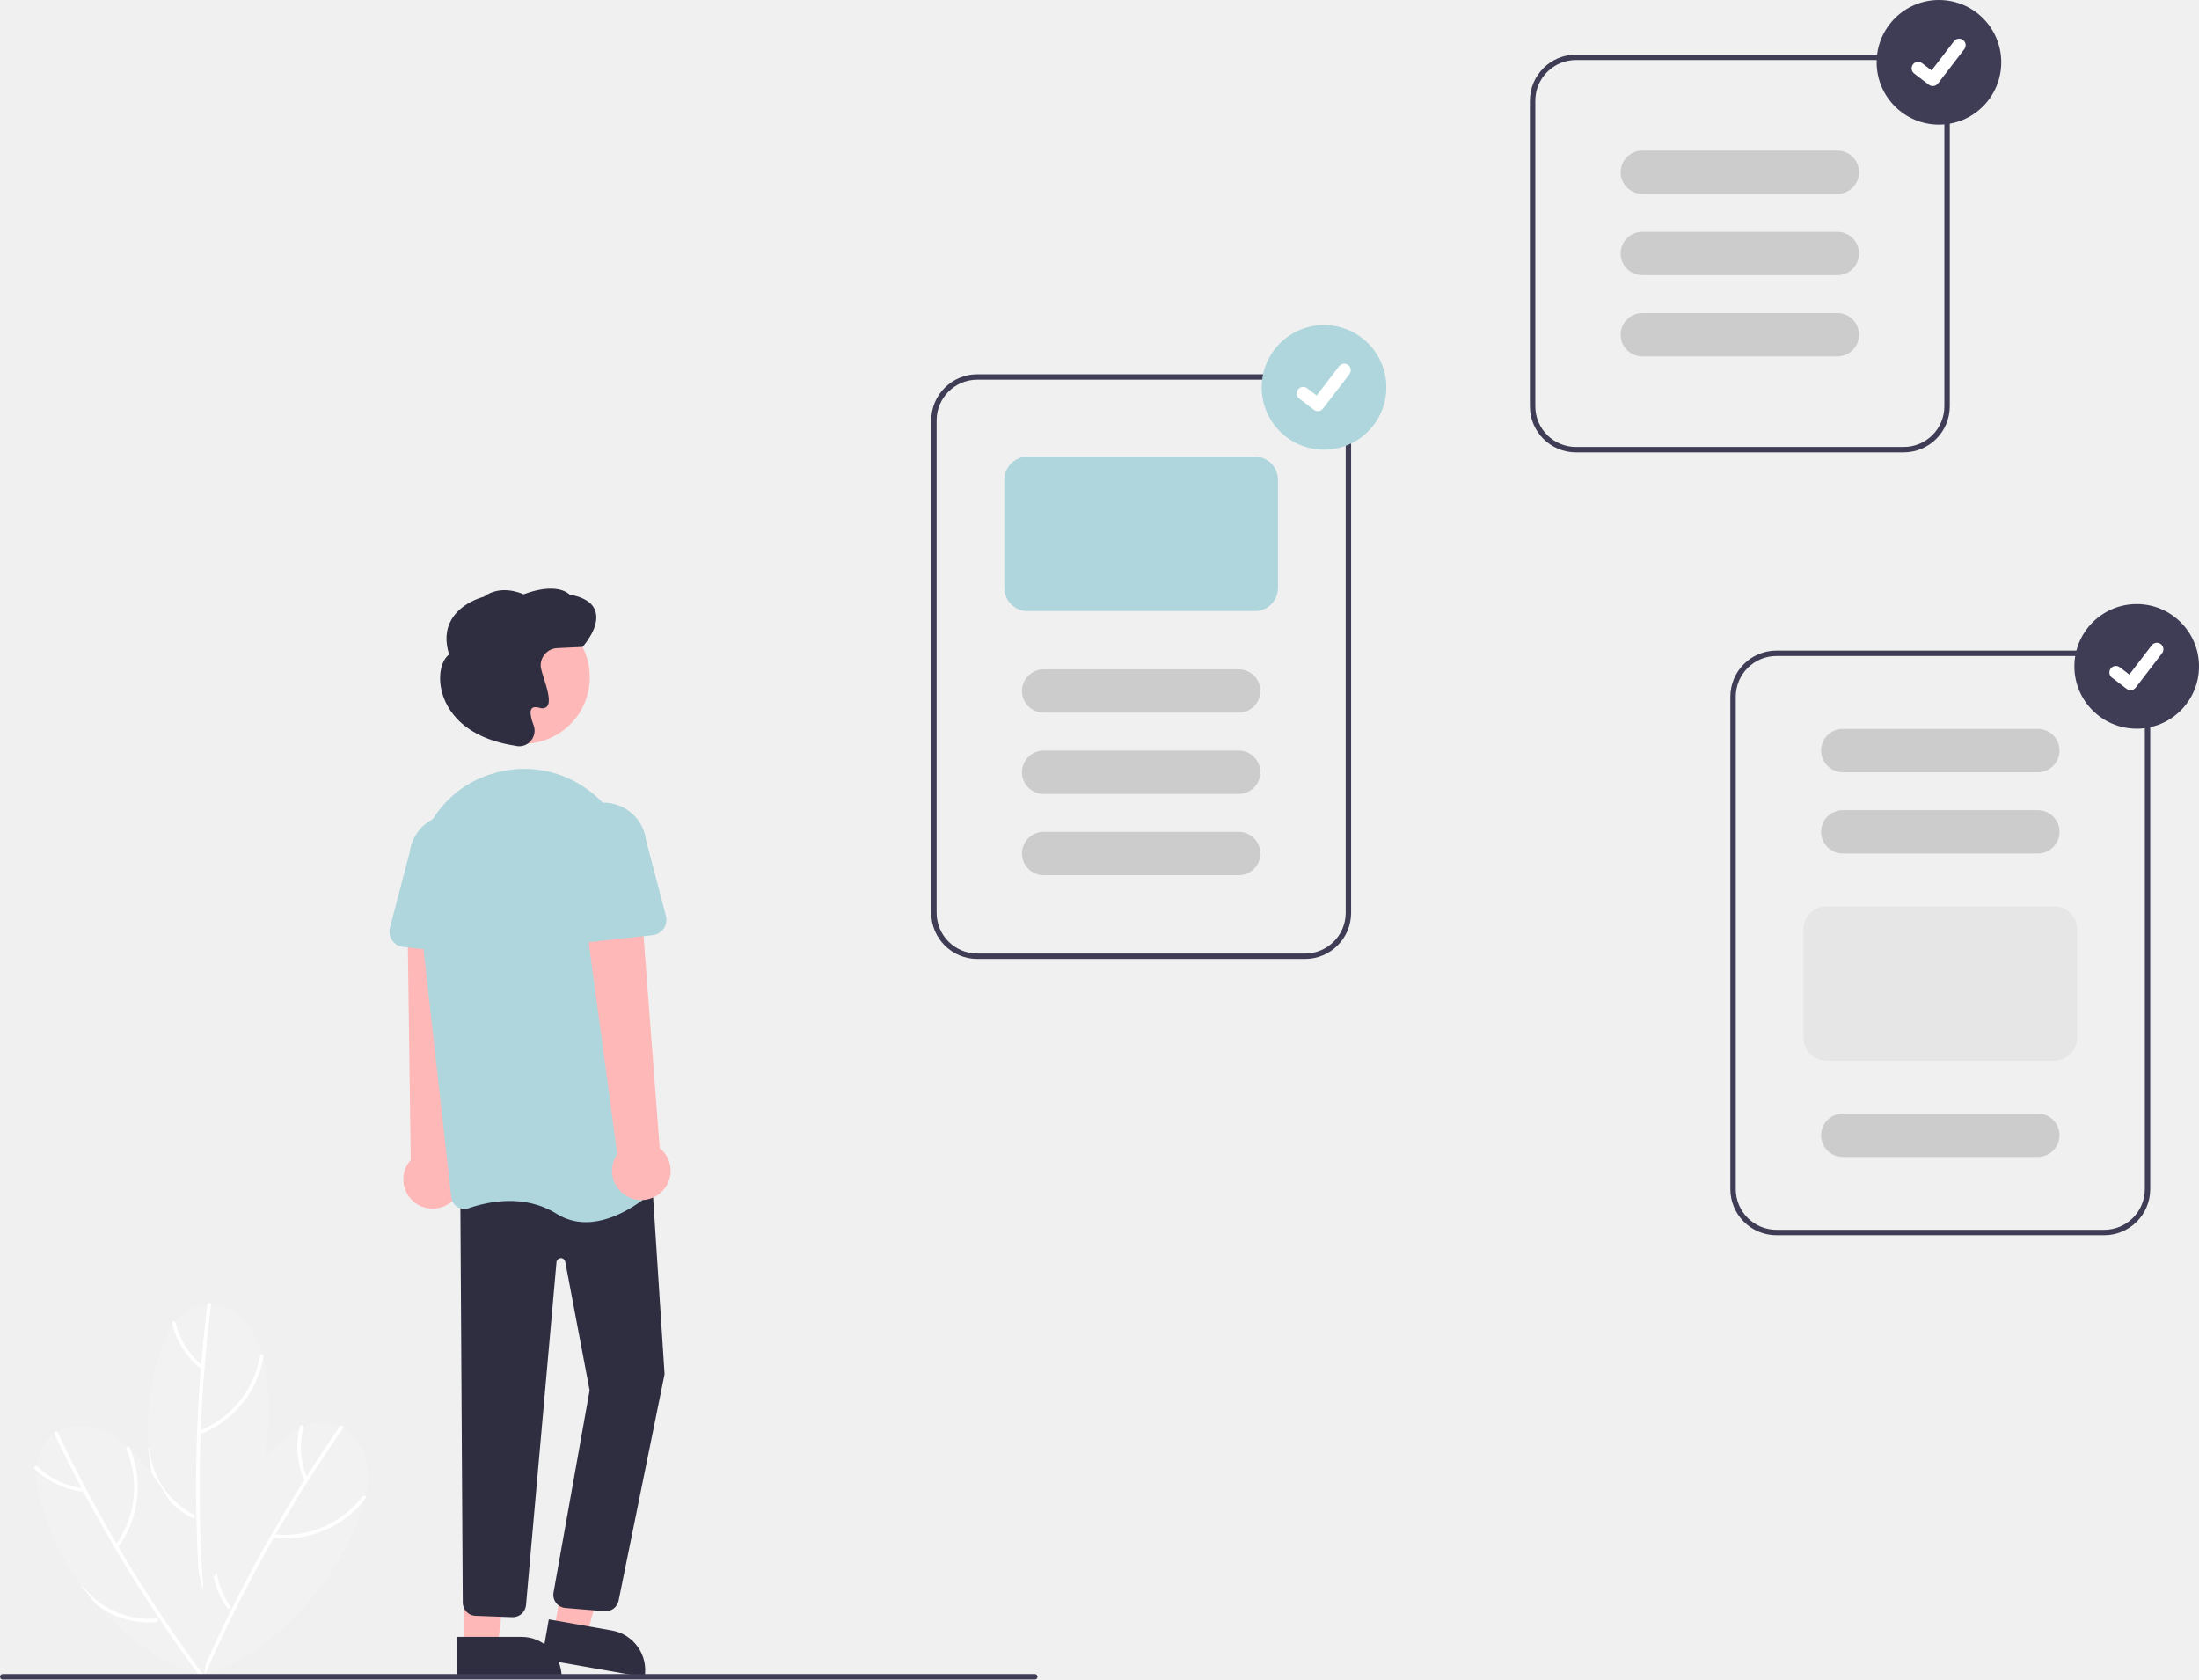
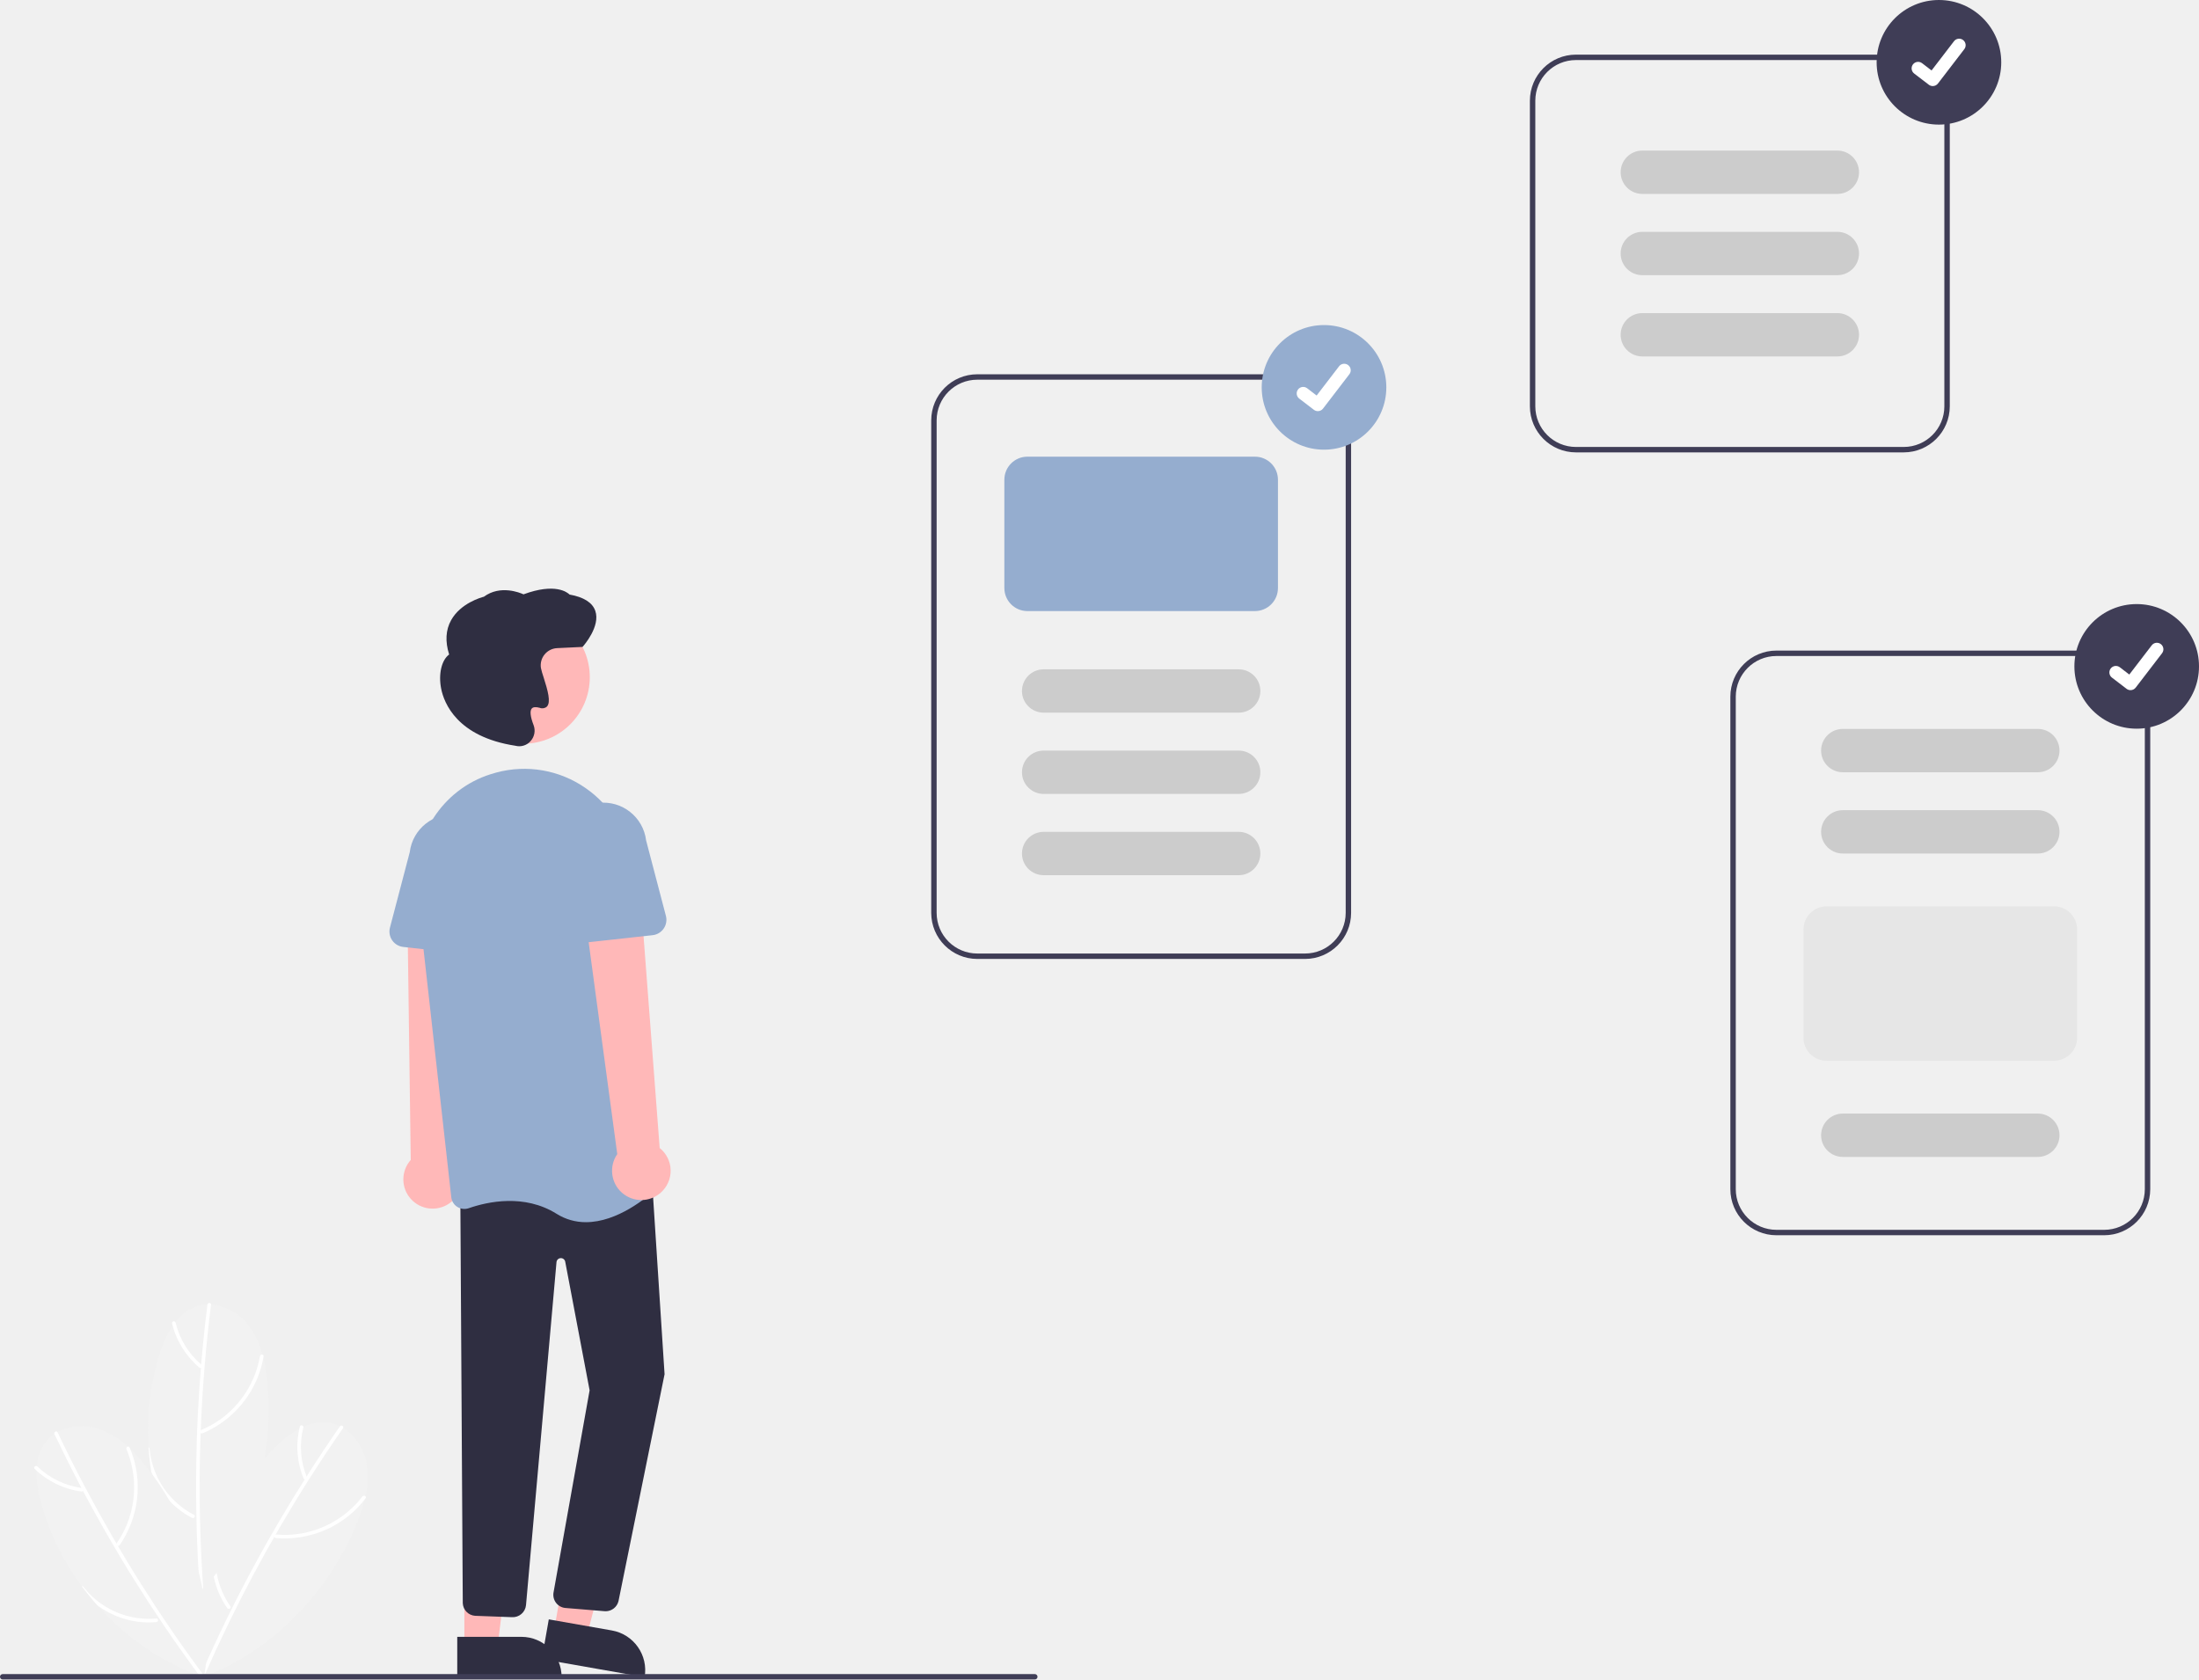
<svg xmlns="http://www.w3.org/2000/svg" data-name="Layer 1" width="811.76" height="620" viewBox="0 0 811.76 620">
  <path d="M269.033,759.032l-.038.246c-.045-.239-.088-.484-.129-.726-.075-.39-.14-.78-.202-1.173a95.551,95.551,0,0,1,3.908-45.763q1.443-4.307,3.287-8.456a93.747,93.747,0,0,1,19.648-28.709,40.444,40.444,0,0,1,9.113-6.992c.493-.261.988-.508,1.494-.736a16.671,16.671,0,0,1,9.998-1.449,13.636,13.636,0,0,1,3.56,1.195c.395.192.775.403,1.148.628a19.756,19.756,0,0,1,8.646,13.23,30.863,30.863,0,0,1-.435,12.031q-.12.565-.258,1.125a62.705,62.705,0,0,1-2.489,7.731C316.313,726.862,294.89,749.619,269.033,759.032Z" transform="translate(-194.1201 -140)" fill="#f2f2f2" />
  <path d="M319.604,666.551q-11.668,16.767-22.044,34.384-10.363,17.602-19.371,35.957-5.039,10.269-9.638,20.747c-.339.773.806,1.445,1.149.662q8.213-18.703,17.825-36.749,9.606-18.027,20.561-35.29,6.13-9.658,12.667-19.049c.487-.7-.664-1.36-1.149-.662Z" transform="translate(-194.1201 -140)" fill="#fff" />
  <path d="M327.927,692.424a36.426,36.426,0,0,1-23.946,13.878,34.62,34.62,0,0,1-7.994.158c-.852-.081-.858,1.247-.013,1.327a37.749,37.749,0,0,0,27.369-8.648,35.948,35.948,0,0,0,5.734-6.052c.511-.681-.641-1.338-1.149-.662Z" transform="translate(-194.1201 -140)" fill="#fff" />
  <path d="M278.003,733.632a30.495,30.495,0,0,1-3.365-6.22,32.17,32.17,0,0,1-2.067-15.796q1.443-4.307,3.287-8.456a.758.758,0,0,1,.061.749,29.115,29.115,0,0,0-1.854,6.462,30.748,30.748,0,0,0,5.09,22.604.539.539,0,0,1,.088.52A.723.723,0,0,1,278.003,733.632Z" transform="translate(-194.1201 -140)" fill="#fff" />
  <path d="M304.817,666.618a30.873,30.873,0,0,0,1.36,19.18.667.667,0,0,0,.905.247.68.68,0,0,0,.247-.905,29.381,29.381,0,0,1-1.232-18.172.664.664,0,0,0-1.28-.349Z" transform="translate(-194.1201 -140)" fill="#fff" />
  <path d="M268.87,726.997l.081.235c-.151-.191-.303-.388-.451-.582-.248-.31-.487-.626-.724-.945a95.551,95.551,0,0,1-17.797-42.342q-.723-4.484-1.018-9.015a93.747,93.747,0,0,1,4.063-34.55,40.444,40.444,0,0,1,4.822-10.425c.315-.46.639-.909.981-1.346a16.671,16.671,0,0,1,8.181-5.927,13.635,13.635,0,0,1,3.707-.595c.439-.013.873-.003,1.308.023a19.756,19.756,0,0,1,13.802,7.699,30.863,30.863,0,0,1,5.204,10.856q.156.556.294,1.117a62.704,62.704,0,0,1,1.387,8.002C295.796,676.546,287.396,706.65,268.87,726.997Z" transform="translate(-194.1201 -140)" fill="#f2f2f2" />
  <path d="M270.694,621.608q-2.544,20.268-3.549,40.689-1.001,20.402-.452,40.841.308,11.435,1.102,22.849c.059.842,1.385.906,1.326.053q-1.415-20.378-1.286-40.823.133-20.426,1.815-40.803.942-11.4,2.369-22.753c.106-.847-1.22-.896-1.326-.053Z" transform="translate(-194.1201 -140)" fill="#fff" />
  <path d="M290.083,640.654a36.426,36.426,0,0,1-14.759,23.414,34.62,34.62,0,0,1-7.005,3.854c-.792.324-.18,1.502.605,1.181a37.749,37.749,0,0,0,20.219-20.372,35.948,35.948,0,0,0,2.267-8.024c.137-.84-1.19-.887-1.326-.053Z" transform="translate(-194.1201 -140)" fill="#fff" />
  <path d="M265.015,700.337a30.496,30.496,0,0,1-5.869-3.946,32.171,32.171,0,0,1-9.168-13.028q-.723-4.484-1.018-9.015a.758.758,0,0,1,.402.635,29.115,29.115,0,0,0,1.36,6.584,30.748,30.748,0,0,0,15.007,17.653.539.539,0,0,1,.319.419A.723.723,0,0,1,265.015,700.337Z" transform="translate(-194.1201 -140)" fill="#fff" />
  <path d="M257.631,628.537a30.873,30.873,0,0,0,10.114,16.353.667.667,0,0,0,.916-.202.68.68,0,0,0-.202-.916,29.381,29.381,0,0,1-9.533-15.52.664.664,0,0,0-1.295.285Z" transform="translate(-194.1201 -140)" fill="#fff" />
  <path d="M269.444,759.195l.195.155c-.23-.08-.464-.164-.694-.248-.376-.128-.747-.265-1.119-.407a95.551,95.551,0,0,1-37.799-26.091q-3.024-3.389-5.713-7.048a93.747,93.747,0,0,1-15.184-31.3,40.444,40.444,0,0,1-1.552-11.381c.018-.557.049-1.11.102-1.662a16.672,16.672,0,0,1,3.701-9.4,13.636,13.636,0,0,1,2.803-2.498c.362-.248.734-.473,1.114-.685a19.756,19.756,0,0,1,15.776-.946A30.863,30.863,0,0,1,241.305,674.028q.431.385.849.783a62.704,62.704,0,0,1,5.478,5.996C264.96,702.184,274.095,732.074,269.444,759.195Z" transform="translate(-194.1201 -140)" fill="#f2f2f2" />
  <path d="M214.222,669.413q8.772,18.448,18.923,36.195,10.145,17.729,21.615,34.655,6.418,9.469,13.235,18.659c.503.678,1.655.017,1.145-.669Q256.973,741.845,246.071,724.548q-10.889-17.282-20.445-35.358-5.346-10.113-10.258-20.447c-.366-.771-1.51-.098-1.145.669Z" transform="translate(-194.1201 -140)" fill="#fff" />
  <path d="M240.817,675.019a36.426,36.426,0,0,1,.174,27.677,34.62,34.62,0,0,1-3.827,7.02c-.492.7.657,1.363,1.145.669a37.749,37.749,0,0,0,6.065-28.055,35.948,35.948,0,0,0-2.411-7.981c-.337-.782-1.48-.107-1.145.669Z" transform="translate(-194.1201 -140)" fill="#fff" />
  <path d="M251.837,738.808a30.495,30.495,0,0,1-7.07-.164,32.17,32.17,0,0,1-14.741-6.04q-3.024-3.389-5.713-7.048a.758.758,0,0,1,.681.318,29.116,29.116,0,0,0,4.691,4.815,30.748,30.748,0,0,0,22.152,6.791.539.539,0,0,1,.495.181A.723.723,0,0,1,251.837,738.808Z" transform="translate(-194.1201 -140)" fill="#fff" />
  <path d="M206.947,682.287a30.873,30.873,0,0,0,17.329,8.332c.358.048.66-.339.663-.663a.68.68,0,0,0-.663-.663,29.381,29.381,0,0,1-16.391-7.943c-.615-.593-1.554.344-.938.938Z" transform="translate(-194.1201 -140)" fill="#fff" />
  <path d="M359.981,584.249a10.743,10.743,0,0,0,1.582-16.396l4.167-93.018-21.216,2.381,1.233,90.985a10.801,10.801,0,0,0,14.234,16.048Z" transform="translate(-194.1201 -140)" fill="#ffb8b8" />
  <polygon points="204.564 601.708 216.639 603.83 228.573 558.267 212.752 555.134 204.564 601.708" fill="#ffb8b8" />
  <path d="M395.123,741.026h38.531a0,0,0,0,1,0,0v14.887a0,0,0,0,1,0,0H410.01a14.887,14.887,0,0,1-14.887-14.887v0A0,0,0,0,1,395.123,741.026Z" transform="translate(498.804 1417.384) rotate(-170.0292)" fill="#2f2e41" />
  <polygon points="171.422 607.752 183.682 607.751 189.514 560.463 171.42 560.464 171.422 607.752" fill="#ffb8b8" />
  <path d="M362.915,744.248h38.531a0,0,0,0,1,0,0v14.887a0,0,0,0,1,0,0H377.802a14.887,14.887,0,0,1-14.887-14.887v0A0,0,0,0,1,362.915,744.248Z" transform="translate(570.2748 1363.366) rotate(179.9974)" fill="#2f2e41" />
  <path d="M417.695,734.803a4.75,4.75,0,0,1-.573-.034l-14.43-1.187a4.881,4.881,0,0,1-4.243-5.66l13.325-74.681-9.004-47.474a1.627,1.627,0,0,0-3.219.16L388.296,732.554a4.924,4.924,0,0,1-5.21,4.437l-13.595-.506a4.888,4.888,0,0,1-4.536-4.631l-.914-151.768,70.481-8.81,4.924,76.041-.02.081-16.991,83.675A4.886,4.886,0,0,1,417.695,734.803Z" transform="translate(-194.1201 -140)" fill="#2f2e41" />
  <circle cx="193.159" cy="249.997" r="24.561" fill="#ffb8b8" />
-   <path d="M410.421,591.179a20.11,20.11,0,0,1-10.857-3.106c-11.897-7.436-25.411-4.481-32.407-2.057a4.88,4.88,0,0,1-4.221-.481,4.811,4.811,0,0,1-2.224-3.552L347.99,468.358c-2.132-19.038,9.336-36.937,27.268-42.56h0q1.011-.317,2.055-.601a39.569,39.569,0,0,1,32.972,5.723,40.203,40.203,0,0,1,17.167,29.353l10.71,114.387a4.807,4.807,0,0,1-1.527,4.007C432.881,582.14,421.983,591.178,410.421,591.179Z" transform="translate(-194.1201 -140)" fill="#aed6dc" />
-   <path d="M371.68,492.724l-28.703-3.156a5.717,5.717,0,0,1-4.905-7.134l7.306-27.846a15.879,15.879,0,0,1,31.556,3.563l1.085,28.675a5.717,5.717,0,0,1-6.338,5.898Z" transform="translate(-194.1201 -140)" fill="#aed6dc" />
+   <path d="M410.421,591.179a20.11,20.11,0,0,1-10.857-3.106c-11.897-7.436-25.411-4.481-32.407-2.057a4.88,4.88,0,0,1-4.221-.481,4.811,4.811,0,0,1-2.224-3.552L347.99,468.358c-2.132-19.038,9.336-36.937,27.268-42.56h0q1.011-.317,2.055-.601a39.569,39.569,0,0,1,32.972,5.723,40.203,40.203,0,0,1,17.167,29.353l10.71,114.387a4.807,4.807,0,0,1-1.527,4.007C432.881,582.14,421.983,591.178,410.421,591.179Z" transform="translate(-194.1201 -140)" fill="#95adcf" />
+   <path d="M371.68,492.724l-28.703-3.156a5.717,5.717,0,0,1-4.905-7.134l7.306-27.846a15.879,15.879,0,0,1,31.556,3.563l1.085,28.675a5.717,5.717,0,0,1-6.338,5.898Z" transform="translate(-194.1201 -140)" fill="#95adcf" />
  <path d="M438.047,580.266a10.743,10.743,0,0,0-.406-16.468L430.569,470.956l-20.789,4.68,12.203,90.414a10.801,10.801,0,0,0,16.064,14.216Z" transform="translate(-194.1201 -140)" fill="#ffb8b8" />
-   <path d="M401.81,486.888a5.711,5.711,0,0,1-1.818-4.4l1.085-28.675a15.879,15.879,0,0,1,31.556-3.563l7.306,27.846a5.717,5.717,0,0,1-4.905,7.134l-28.703,3.156A5.711,5.711,0,0,1,401.81,486.888Z" transform="translate(-194.1201 -140)" fill="#aed6dc" />
+   <path d="M401.81,486.888a5.711,5.711,0,0,1-1.818-4.4l1.085-28.675a15.879,15.879,0,0,1,31.556-3.563l7.306,27.846a5.717,5.717,0,0,1-4.905,7.134l-28.703,3.156A5.711,5.711,0,0,1,401.81,486.888Z" transform="translate(-194.1201 -140)" fill="#95adcf" />
  <path d="M385.818,415.483a5.683,5.683,0,0,1-1.297-.151l-.125-.03c-21.594-3.304-26.367-15.812-27.414-21.035-1.084-5.408.15-10.628,2.94-12.656-1.521-4.803-1.277-9.061.727-12.662,3.495-6.28,11.081-8.404,12.098-8.664,6.058-4.469,13.306-1.486,14.625-.881,11.719-4.335,16.198-.727,17.008.079,5.238.941,8.431,2.964,9.491,6.016,1.991,5.731-4.305,12.86-4.574,13.161l-.14.156-9.38.447a6.358,6.358,0,0,0-5.981,7.317h0a29.604,29.604,0,0,0,.96,3.355c1.602,5.006,2.802,9.283,1.254,10.909a2.51,2.51,0,0,1-2.625.455c-1.467-.392-2.462-.31-2.958.245-.77.859-.535,3.035.662,6.125a5.739,5.739,0,0,1-1.046,5.847A5.568,5.568,0,0,1,385.818,415.483Z" transform="translate(-194.1201 -140)" fill="#2f2e41" />
  <path d="M675.88,494h-121a17.019,17.019,0,0,1-17-17V295.168a17.019,17.019,0,0,1,17-17h121a17.019,17.019,0,0,1,17,17V477A17.019,17.019,0,0,1,675.88,494Zm-121-213.832a15.017,15.017,0,0,0-15,15V477a15.017,15.017,0,0,0,15,15h121a15.017,15.017,0,0,0,15-15V295.168a15.017,15.017,0,0,0-15-15Z" transform="translate(-194.1201 -140)" fill="#3f3d56" />
-   <path d="M657.38,365.584h-84a8.51,8.51,0,0,1-8.5-8.5v-40a8.51,8.51,0,0,1,8.5-8.5h84a8.51,8.51,0,0,1,8.5,8.5v40A8.51,8.51,0,0,1,657.38,365.584Z" transform="translate(-194.1201 -140)" fill="#aed6dc" />
+   <path d="M657.38,365.584h-84a8.51,8.51,0,0,1-8.5-8.5v-40a8.51,8.51,0,0,1,8.5-8.5h84a8.51,8.51,0,0,1,8.5,8.5v40A8.51,8.51,0,0,1,657.38,365.584Z" transform="translate(-194.1201 -140)" fill="#95adcf" />
  <path d="M651.38,403.084h-72a8,8,0,1,1,0-16h72a8,8,0,0,1,0,16Z" transform="translate(-194.1201 -140)" fill="#ccc" />
  <path d="M651.38,433.084h-72a8,8,0,1,1,0-16h72a8,8,0,0,1,0,16Z" transform="translate(-194.1201 -140)" fill="#ccc" />
  <path d="M651.38,463.084h-72a8,8,0,1,1,0-16h72a8,8,0,0,1,0,16Z" transform="translate(-194.1201 -140)" fill="#ccc" />
  <path d="M970.88,596h-121a17.019,17.019,0,0,1-17-17V397.168a17.019,17.019,0,0,1,17-17h121a17.019,17.019,0,0,1,17,17V579A17.019,17.019,0,0,1,970.88,596Zm-121-213.832a15.017,15.017,0,0,0-15,15V579a15.017,15.017,0,0,0,15,15h121a15.017,15.017,0,0,0,15-15V397.168a15.017,15.017,0,0,0-15-15Z" transform="translate(-194.1201 -140)" fill="#3f3d56" />
  <path d="M946.38,425.084h-72a8,8,0,1,1,0-16h72a8,8,0,0,1,0,16Z" transform="translate(-194.1201 -140)" fill="#ccc" />
  <path d="M946.38,455.084h-72a8,8,0,1,1,0-16h72a8,8,0,0,1,0,16Z" transform="translate(-194.1201 -140)" fill="#ccc" />
  <path d="M952.38,531.584h-84a8.51,8.51,0,0,1-8.5-8.5v-40a8.51,8.51,0,0,1,8.5-8.5h84a8.51,8.51,0,0,1,8.5,8.5v40A8.51,8.51,0,0,1,952.38,531.584Z" transform="translate(-194.1201 -140)" fill="#e6e6e6" />
  <path d="M946.38,567.084h-72a8,8,0,1,1,0-16h72a8,8,0,0,1,0,16Z" transform="translate(-194.1201 -140)" fill="#ccc" />
  <path d="M896.88,307h-121a17.019,17.019,0,0,1-17-17V177.168a17.019,17.019,0,0,1,17-17h121a17.019,17.019,0,0,1,17,17V290A17.019,17.019,0,0,1,896.88,307Zm-121-144.832a15.017,15.017,0,0,0-15,15V290a15.017,15.017,0,0,0,15,15h121a15.017,15.017,0,0,0,15-15V177.168a15.017,15.017,0,0,0-15-15Z" transform="translate(-194.1201 -140)" fill="#3f3d56" />
  <path d="M872.38,271.584h-72a8,8,0,1,1,0-16h72a8,8,0,0,1,0,16Z" transform="translate(-194.1201 -140)" fill="#ccc" />
  <path d="M872.38,241.584h-72a8,8,0,1,1,0-16h72a8,8,0,0,1,0,16Z" transform="translate(-194.1201 -140)" fill="#ccc" />
  <path d="M872.38,211.584h-72a8,8,0,1,1,0-16h72a8,8,0,0,1,0,16Z" transform="translate(-194.1201 -140)" fill="#ccc" />
-   <circle cx="488.76" cy="143" r="23" fill="#aed6dc" />
+   <circle cx="488.76" cy="143" r="23" fill="#95adcf" />
  <path d="M680.6,291.774a2.385,2.385,0,0,1-1.435-.477l-.026-.019-5.405-4.138a2.401,2.401,0,1,1,2.921-3.812l3.501,2.685,8.274-10.79a2.401,2.401,0,0,1,3.367-.444l-.051.07.053-.069a2.404,2.404,0,0,1,.444,3.367L682.511,290.837A2.402,2.402,0,0,1,680.6,291.774Z" transform="translate(-194.1201 -140)" fill="#fff" />
  <circle cx="788.76" cy="246" r="23" fill="#3f3d56" />
  <path d="M980.6,394.774a2.385,2.385,0,0,1-1.435-.477l-.026-.019-5.405-4.138a2.401,2.401,0,1,1,2.921-3.812l3.501,2.685,8.274-10.79a2.401,2.401,0,0,1,3.367-.444l-.051.07.053-.069a2.404,2.404,0,0,1,.444,3.367L982.511,393.837A2.402,2.402,0,0,1,980.6,394.774Z" transform="translate(-194.1201 -140)" fill="#fff" />
  <circle cx="715.76" cy="23" r="23" fill="#3f3d56" />
  <path d="M907.6,171.774a2.385,2.385,0,0,1-1.435-.477l-.026-.019-5.405-4.138a2.401,2.401,0,1,1,2.921-3.812l3.501,2.685,8.274-10.79a2.401,2.401,0,0,1,3.367-.444l-.051.07.053-.069a2.404,2.404,0,0,1,.444,3.367L909.511,170.837A2.402,2.402,0,0,1,907.6,171.774Z" transform="translate(-194.1201 -140)" fill="#fff" />
  <path d="M576.12,760h-381a1,1,0,0,1,0-2h381a1,1,0,1,1,0,2Z" transform="translate(-194.1201 -140)" fill="#3f3d56" />
</svg>
